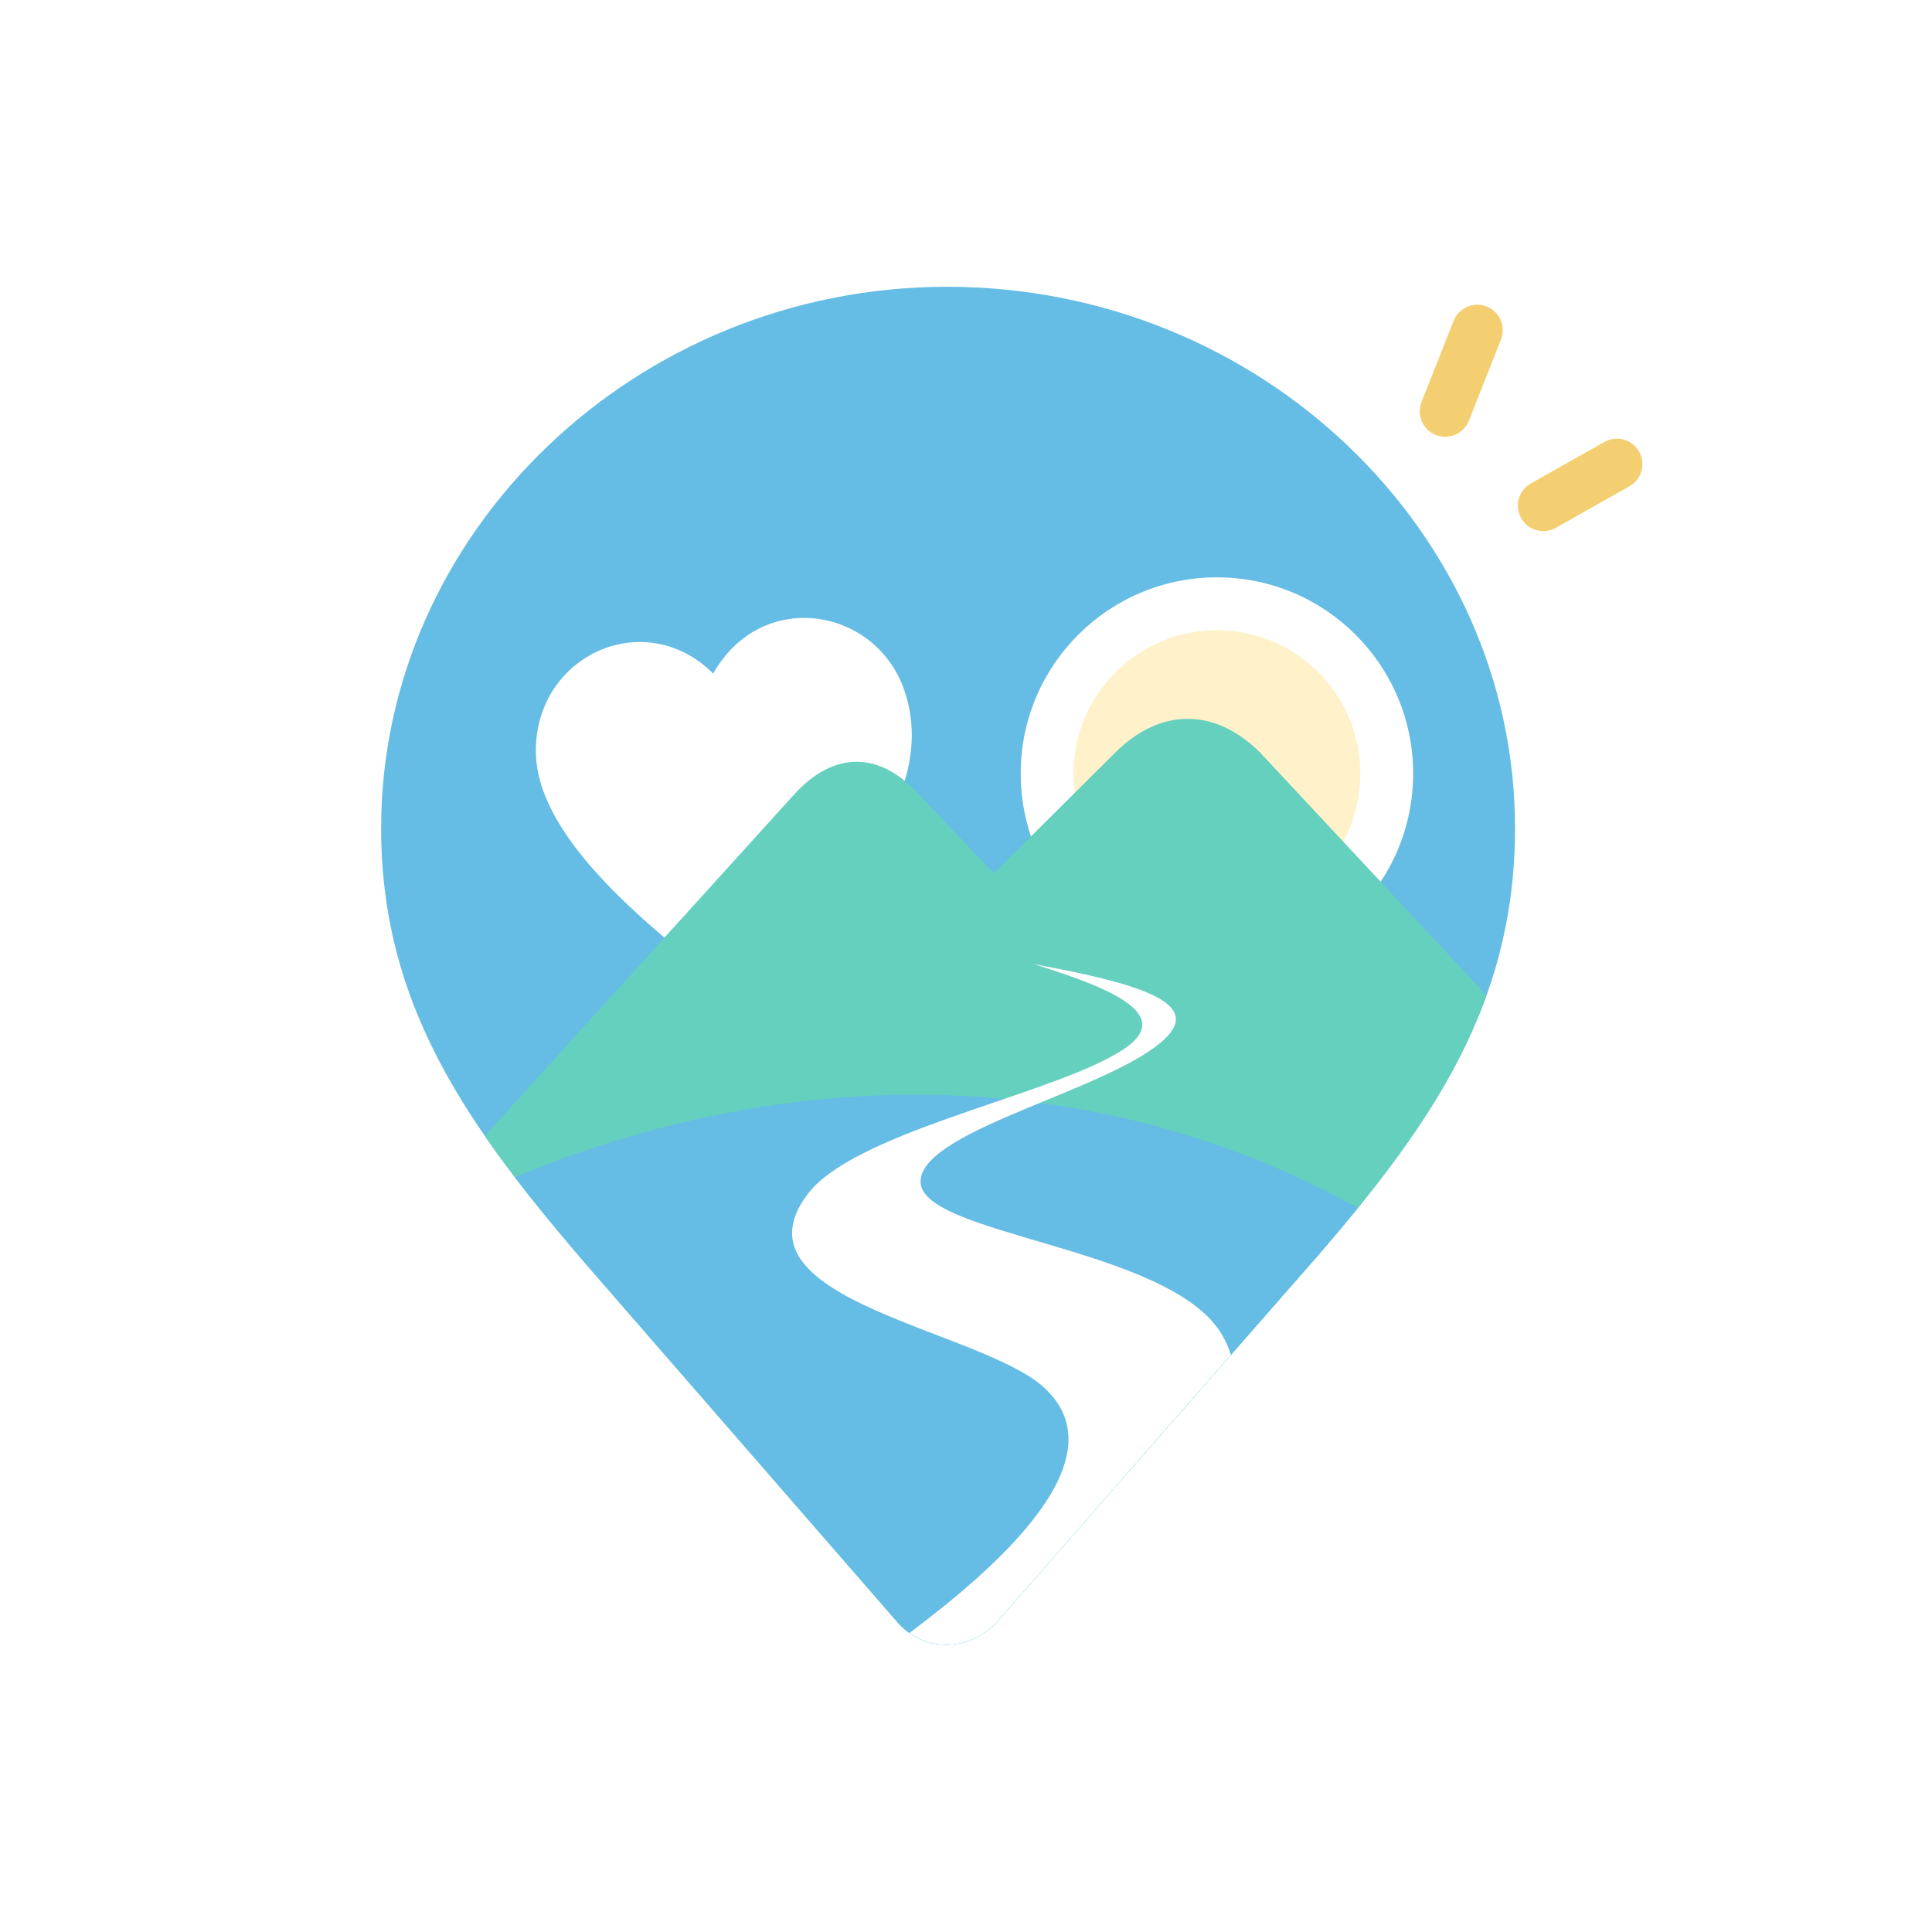
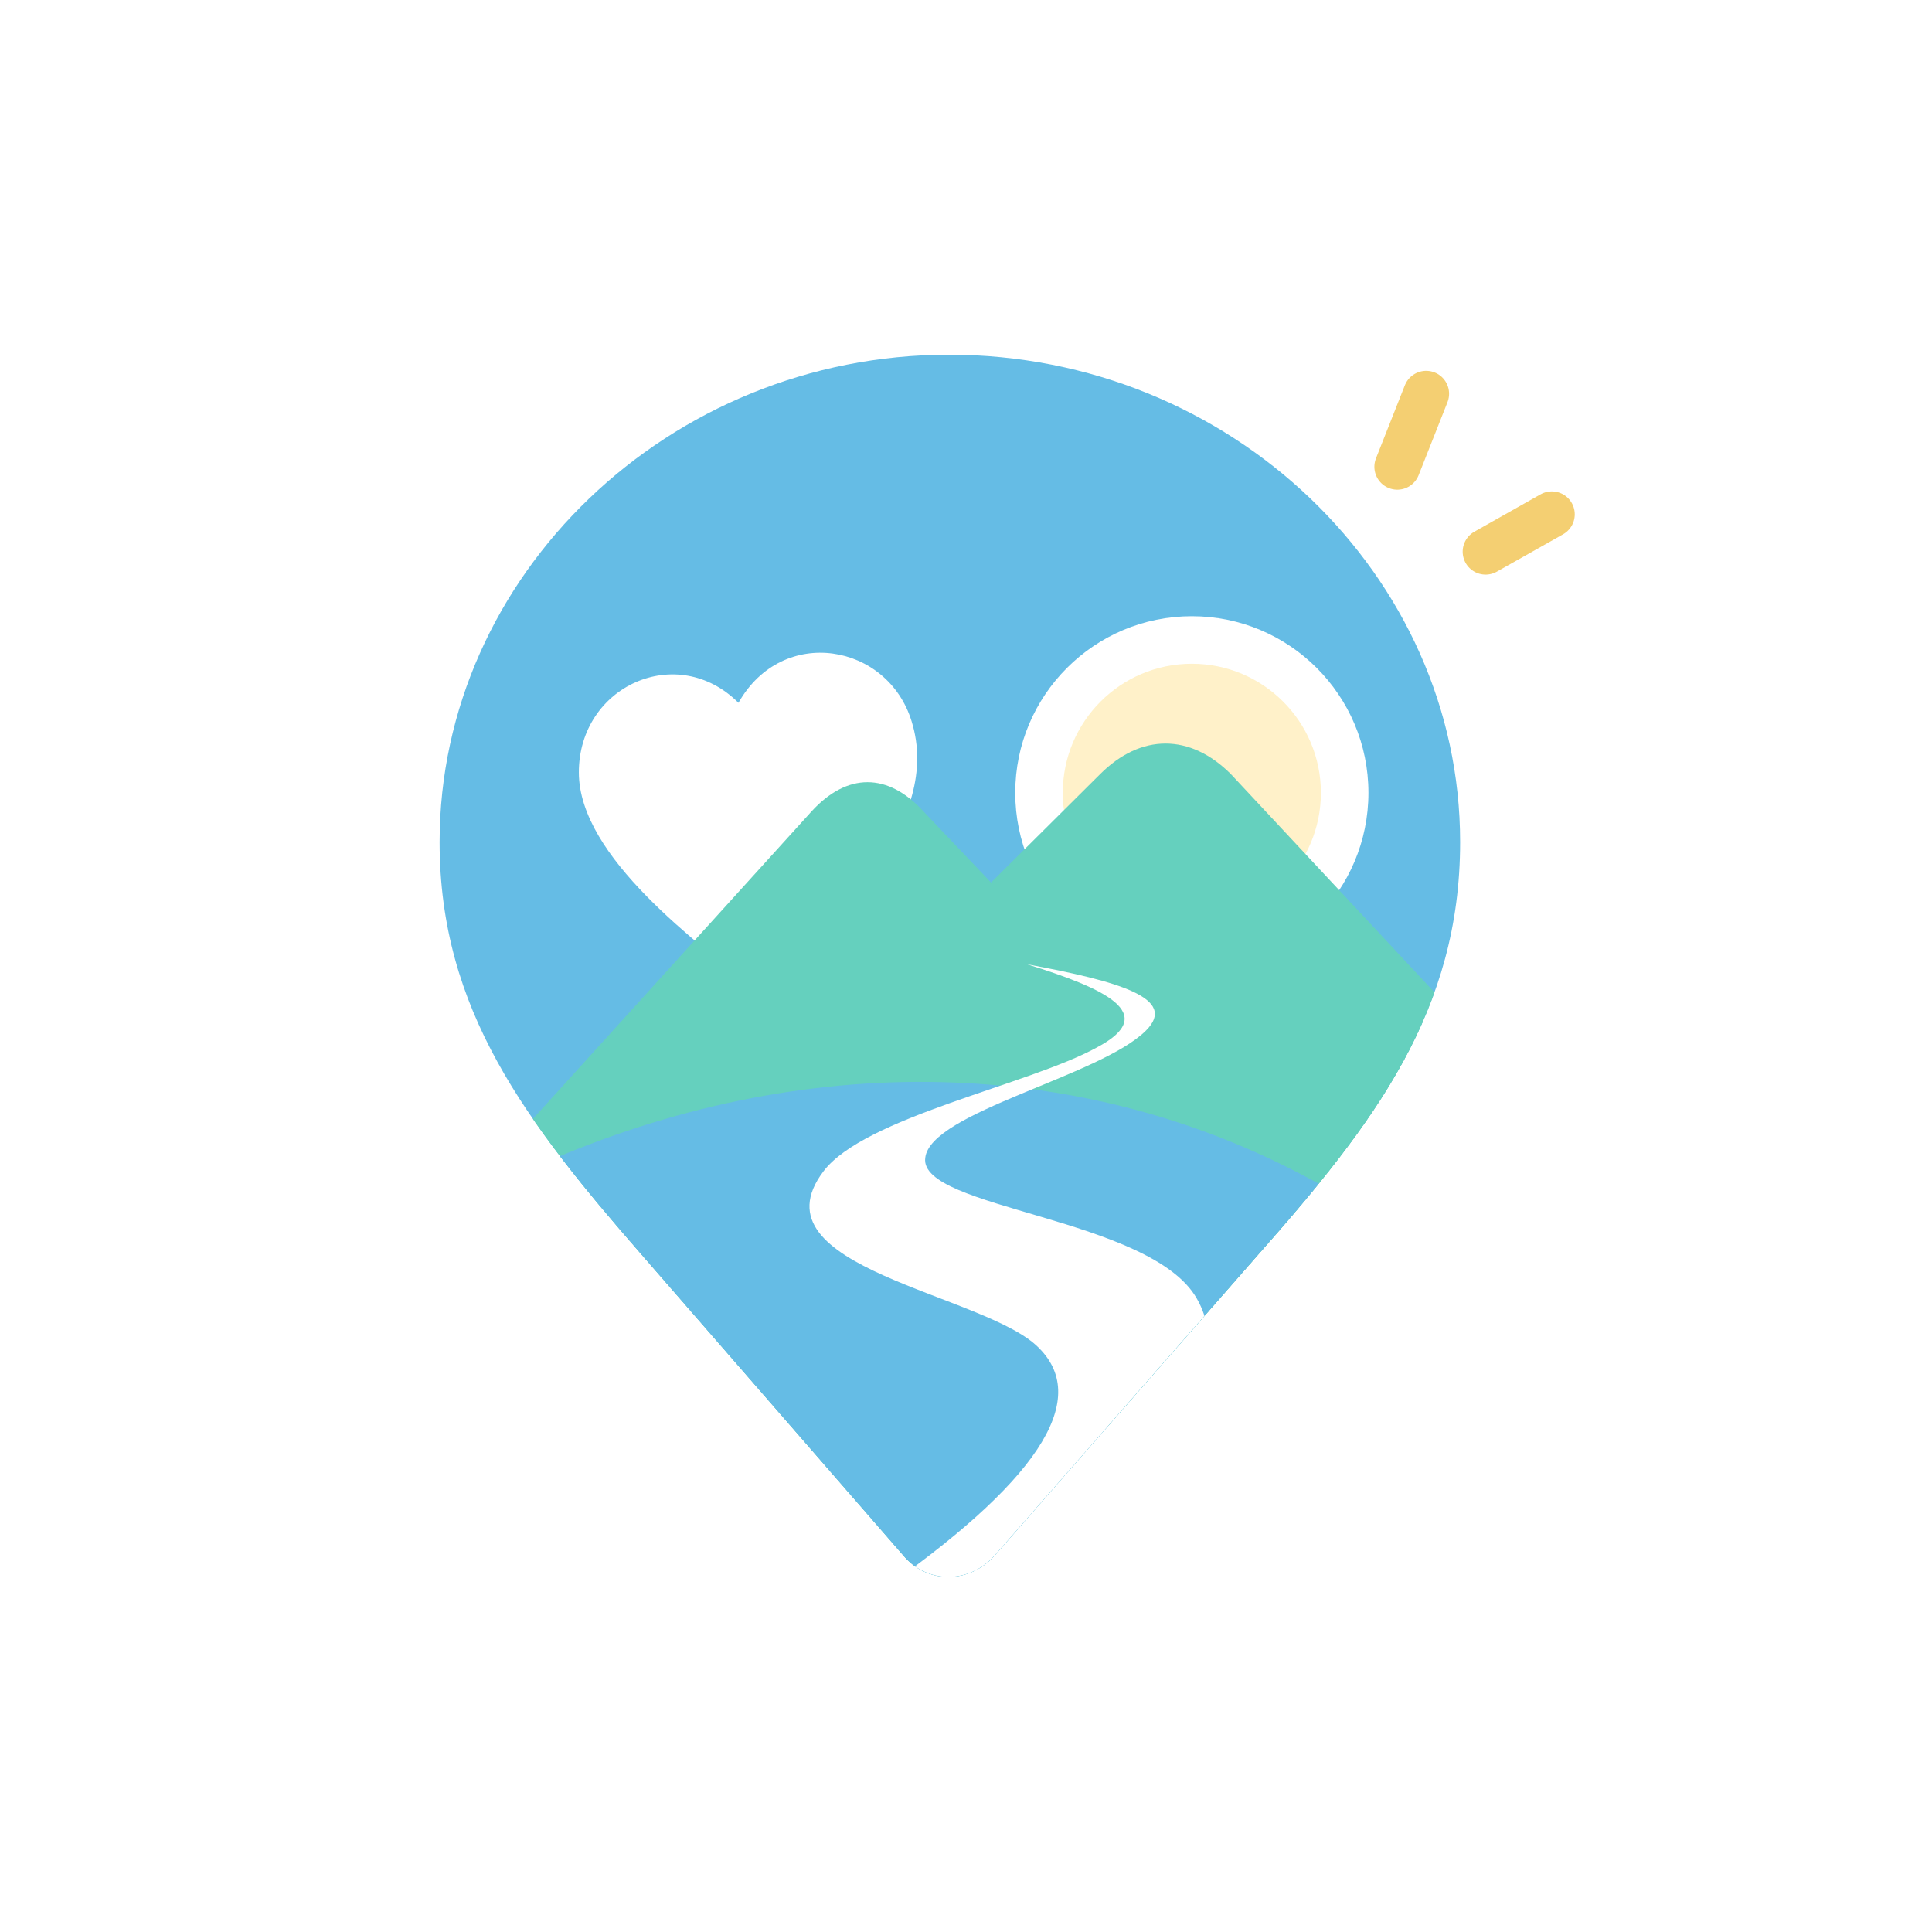
<svg xmlns="http://www.w3.org/2000/svg" viewBox="0 0 1024 1024" fill="none">
  <rect width="1024" height="1024" fill="#FFFFFF" />
-   <defs>
-     <clipPath id="pin">
-       <path d="M502 152C337 152 202 282 202 439c0 99 51 165 119 243l154 177c14 17 39 17 54 0l155-177c69-78 119-144 119-243 0-157-135-287-301-287Z" />
-     </clipPath>
-   </defs>
-   <path d="M502 152C337 152 202 282 202 439c0 99 51 165 119 243l154 177c14 17 39 17 54 0l155-177c69-78 119-144 119-243 0-157-135-287-301-287Z" fill="#65BCE5" />
-   <g clip-path="url(#pin)">
-     <circle cx="645" cy="410" r="104" fill="#FFFFFF" />
-     <circle cx="645" cy="410" r="76" fill="#FFF1C9" />
-     <path d="M389 527c-34-28-105-79-105-129 0-51 58-77 94-41 26-46 88-35 102 11 18 58-42 116-91 159Z" fill="#FFFFFF" />
-     <path d="m425 564 166-165c24-24 53-24 77 0l181 194v190H425Z" fill="#65D0BE" />
-     <path d="m247 613 174-192c21-23 45-23 66 0l132 139 63-56c22-19 45-18 65 3l120 134v260H247Z" fill="#65D0BE" />
-     <path d="M248 635c151-71 319-75 462 0 77 40 123 73 158 115v165H248Z" fill="#65BCE5" />
-     <path d="M548 511c45 14 79 29 41 49-40 22-137 41-161 73-43 57 96 72 127 104 31 31-2 80-96 145h55c101-66 161-127 134-174-27-48-164-53-160-83 3-27 103-48 130-75 19-19-16-29-70-39Z" fill="#FFFFFF" />
+   <g transform="translate(51.2 51.2) scale(.9)">
+     <defs>
+       <clipPath id="pin">
+         <path d="M502 152C337 152 202 282 202 439c0 99 51 165 119 243l154 177c14 17 39 17 54 0l155-177c69-78 119-144 119-243 0-157-135-287-301-287Z" />
+       </clipPath>
+     </defs>
+     <path d="M502 152C337 152 202 282 202 439c0 99 51 165 119 243l154 177c14 17 39 17 54 0l155-177c69-78 119-144 119-243 0-157-135-287-301-287Z" fill="#65BCE5" />
+     <g clip-path="url(#pin)">
+       <circle cx="645" cy="410" r="104" fill="#FFFFFF" />
+       <circle cx="645" cy="410" r="76" fill="#FFF1C9" />
+       <path d="M389 527c-34-28-105-79-105-129 0-51 58-77 94-41 26-46 88-35 102 11 18 58-42 116-91 159Z" fill="#FFFFFF" />
+       <path d="m425 564 166-165c24-24 53-24 77 0l181 194v190H425Z" fill="#65D0BE" />
+       <path d="m247 613 174-192c21-23 45-23 66 0l132 139 63-56c22-19 45-18 65 3l120 134v260H247Z" fill="#65D0BE" />
+       <path d="M248 635c151-71 319-75 462 0 77 40 123 73 158 115v165H248Z" fill="#65BCE5" />
+       <path d="M548 511c45 14 79 29 41 49-40 22-137 41-161 73-43 57 96 72 127 104 31 31-2 80-96 145h55c101-66 161-127 134-174-27-48-164-53-160-83 3-27 103-48 130-75 19-19-16-29-70-39Z" fill="#FFFFFF" />
+     </g>
+     <path d="m766 218 17-43M818 268l39-22" stroke="#F4CF72" stroke-width="27" stroke-linecap="round" />
  </g>
-   <path d="m766 218 17-43M818 268l39-22" stroke="#F4CF72" stroke-width="27" stroke-linecap="round" />
</svg>
